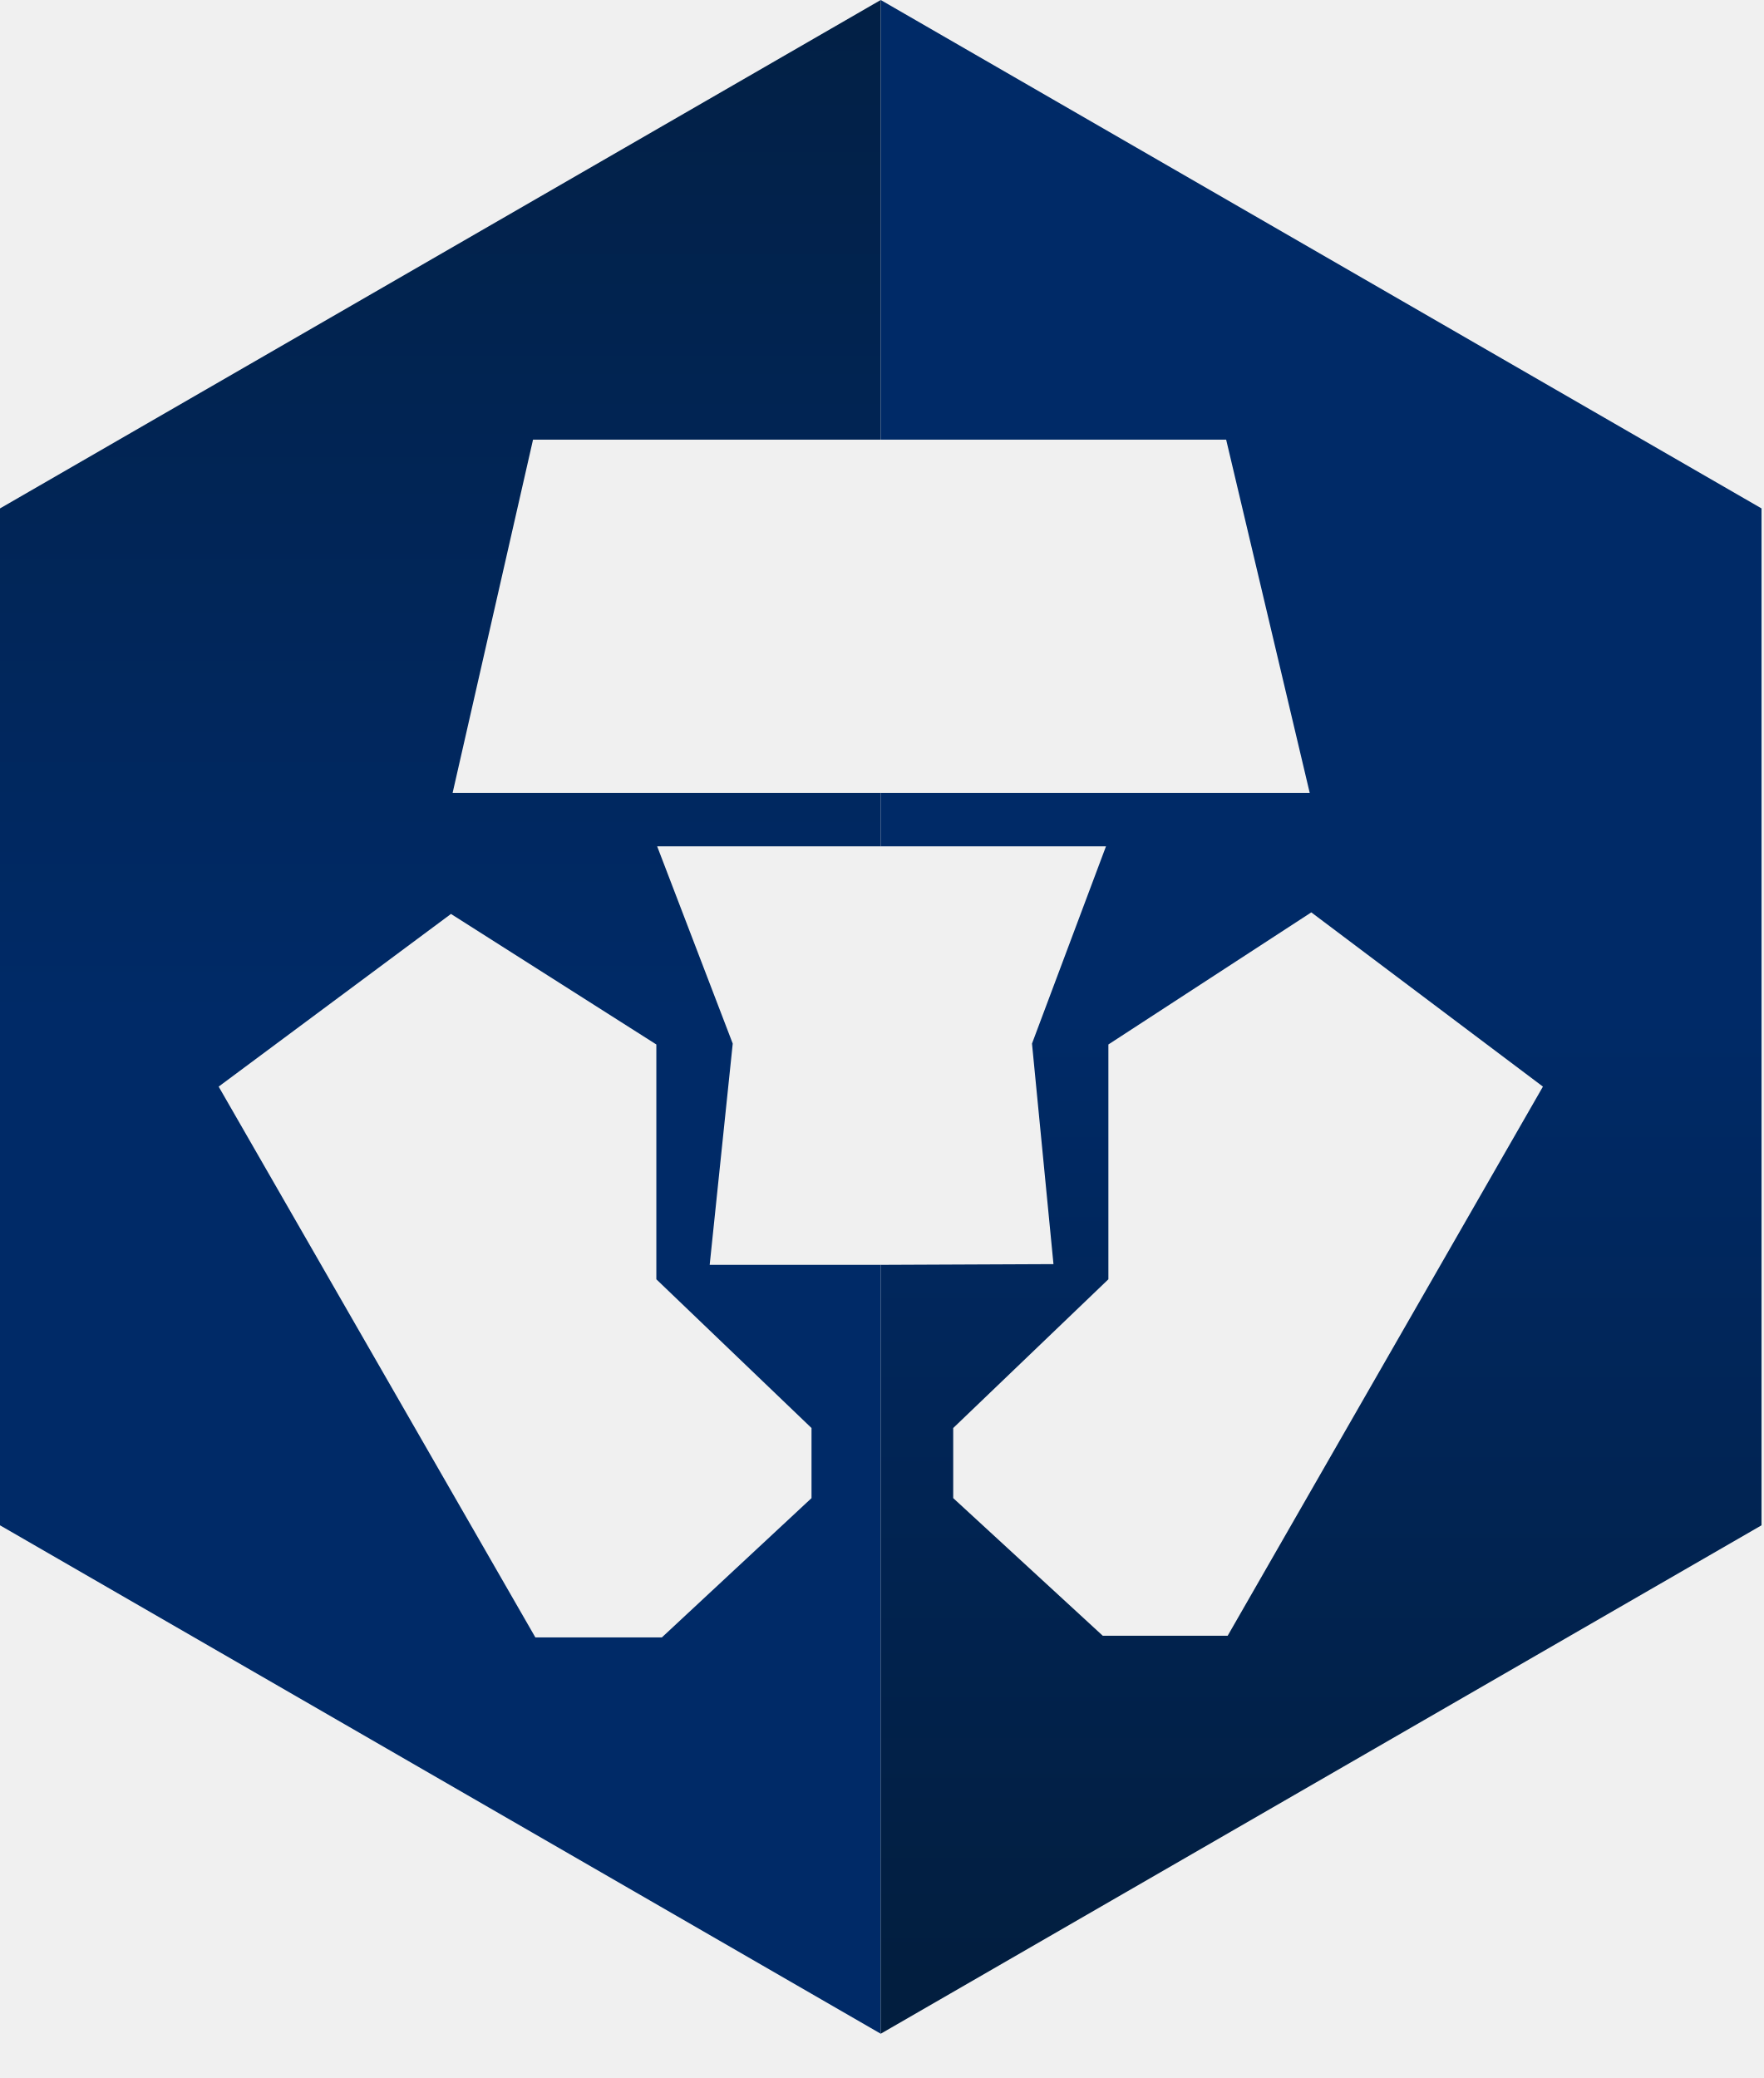
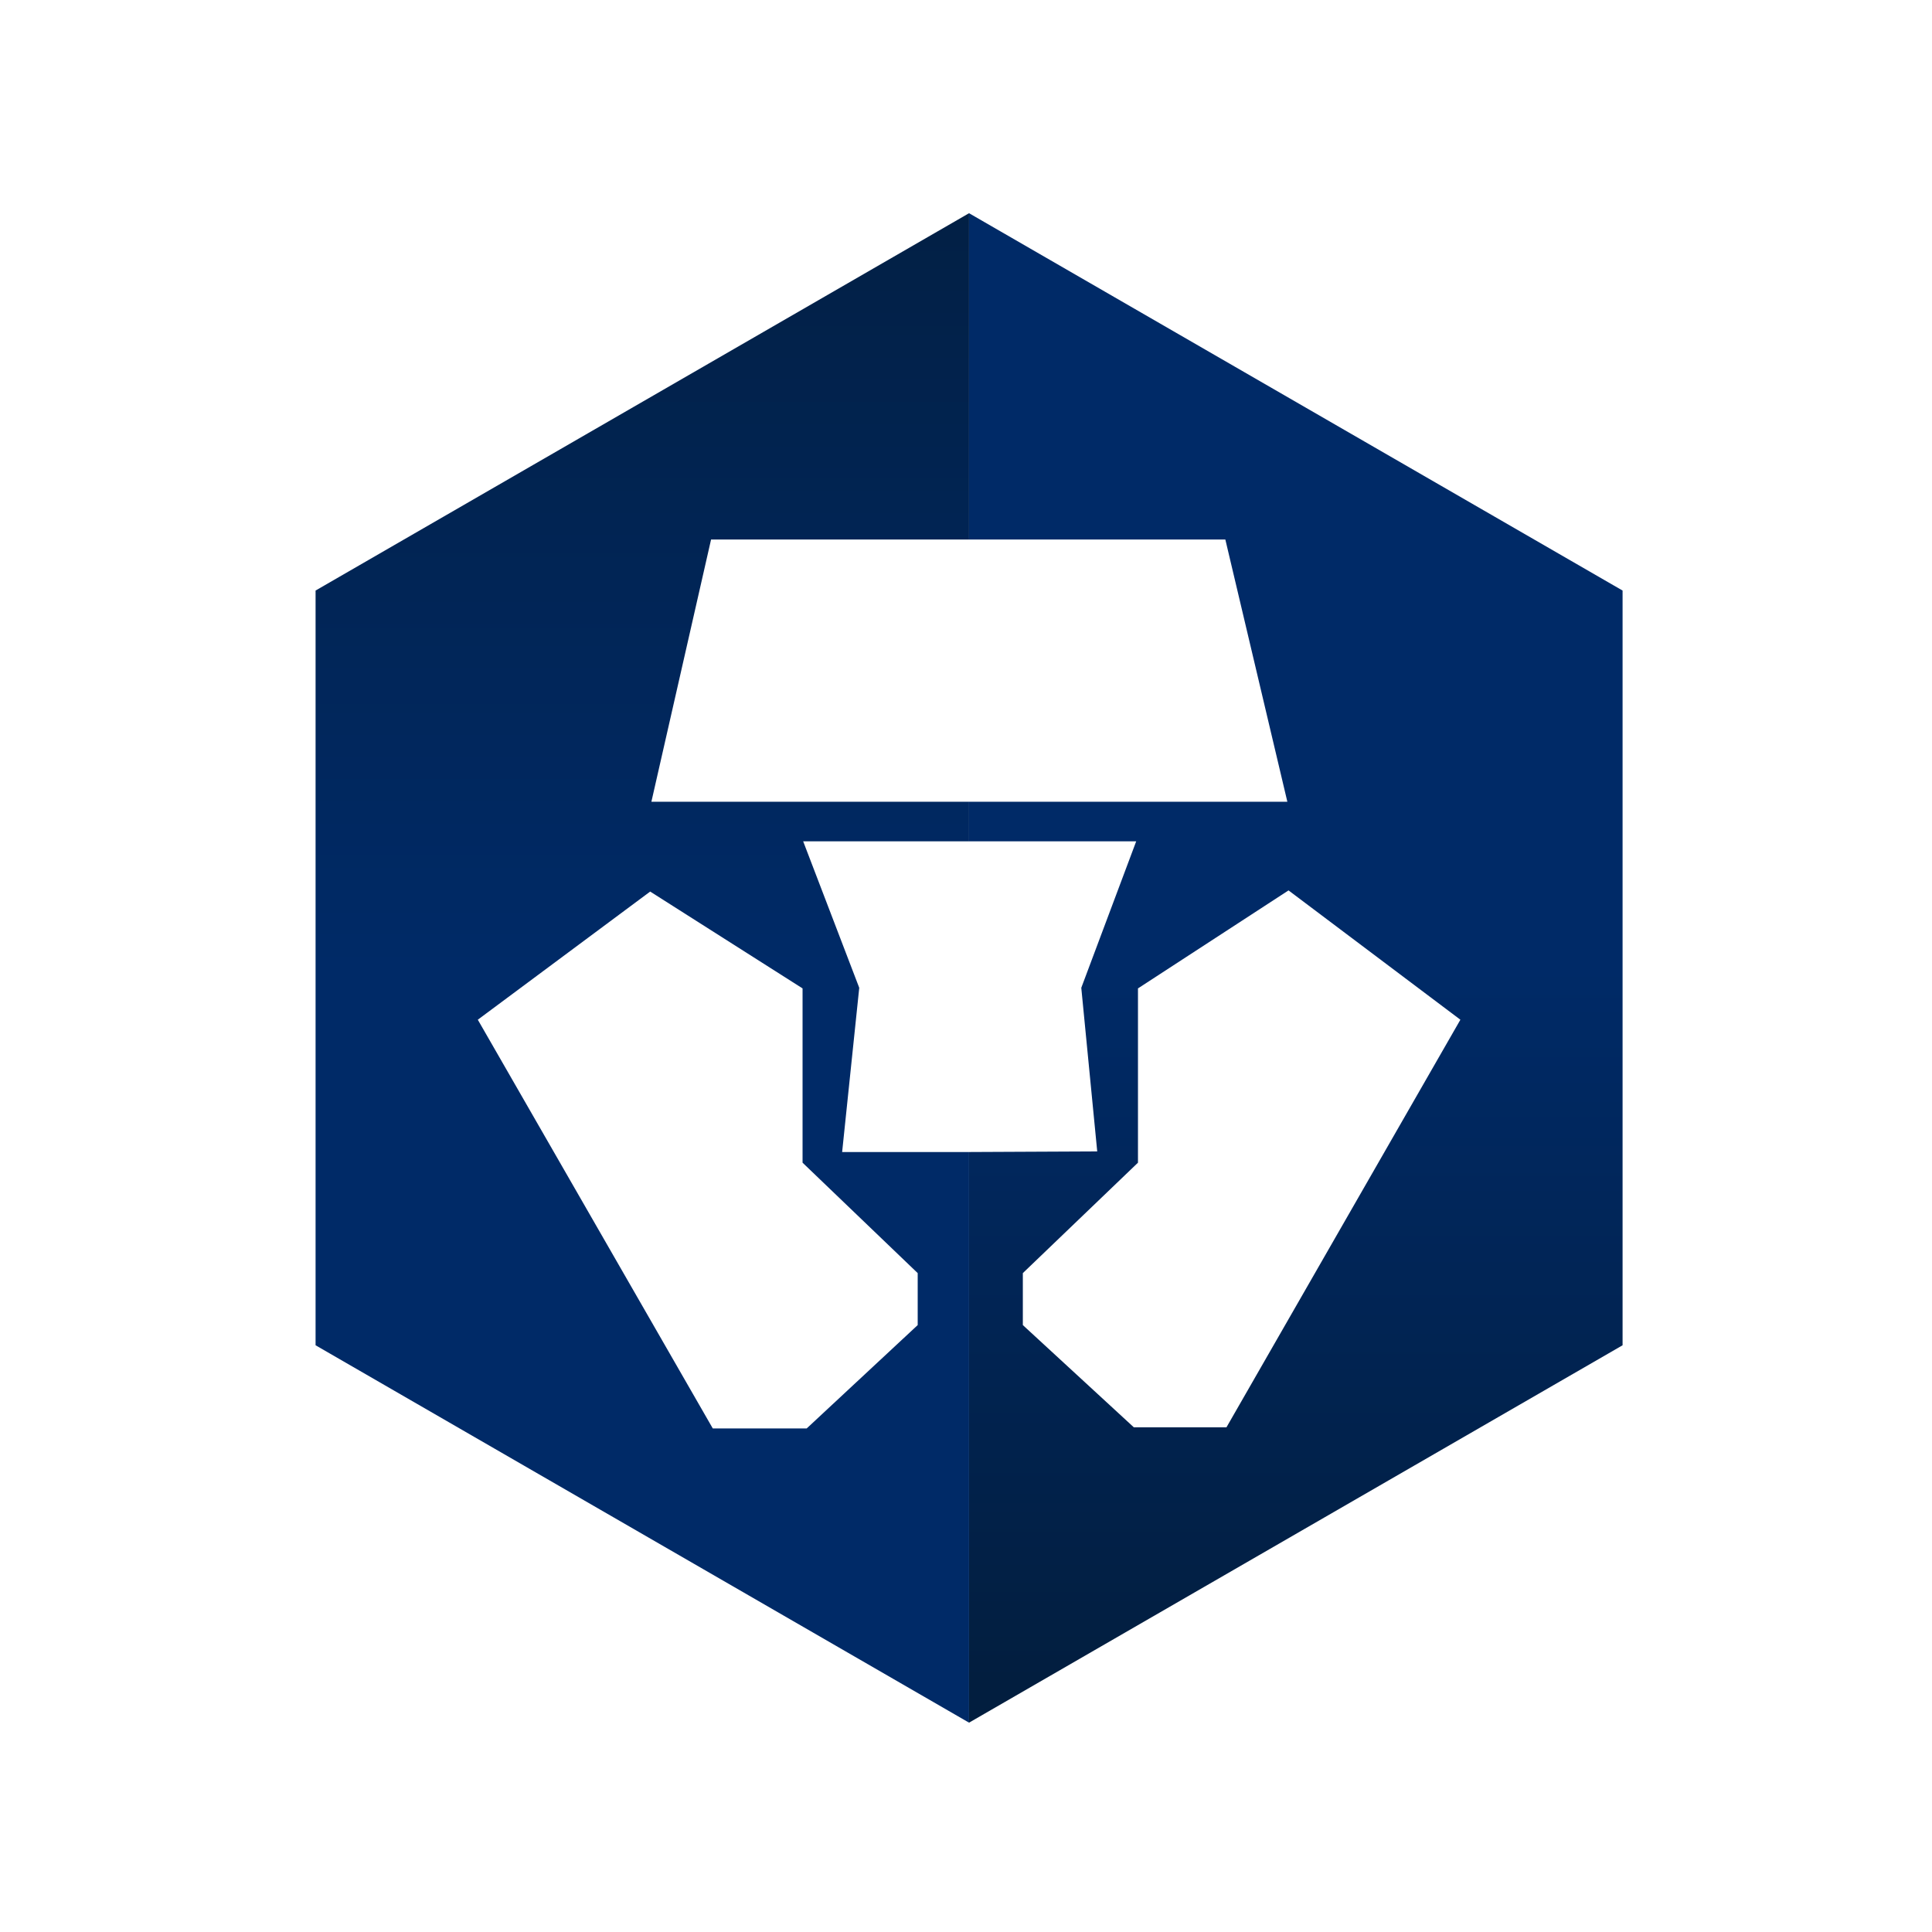
- <svg xmlns="http://www.w3.org/2000/svg" width="28" height="33" viewBox="0 0 28 33" fill="none">
-   <path fill-rule="evenodd" clip-rule="evenodd" d="M0 8.074L13.985 -0V6.982H8.464L7.187 12.592H13.985V13.44H10.435L11.635 16.573L11.269 20.087H13.985V32.297L0 24.223V8.074ZM12.886 23.791V22.678L10.422 20.316V16.587L7.161 14.514L3.472 17.256L8.501 26.003H10.51L12.886 23.791Z" fill="url(#paint0_linear_6623_20639)" />
-   <mask id="mask0_6623_20639" style="mask-type:alpha" maskUnits="userSpaceOnUse" x="0" y="-1" width="14" height="34">
-     <path fill-rule="evenodd" clip-rule="evenodd" d="M0 8.074L13.985 -0V6.982H8.464L7.187 12.592H13.985V13.44H10.435L11.635 16.573L11.269 20.087H13.985V32.297L0 24.223V8.074ZM12.886 23.791V22.678L10.422 20.316V16.587L7.161 14.514L3.472 17.256L8.501 26.003H10.51L12.886 23.791Z" fill="white" />
-   </mask>
-   <g mask="url(#mask0_6623_20639)">
- </g>
-   <path fill-rule="evenodd" clip-rule="evenodd" d="M19.494 25.977L24.5 17.256L20.822 14.489L17.6 16.587V20.316L15.136 22.678V23.791L17.511 25.977H19.494ZM13.985 -0L27.971 8.074V24.223L13.985 32.297V20.087L16.728 20.075L16.387 16.573L17.562 13.44H13.985V12.592H20.797L19.47 6.982H13.985V-0Z" fill="url(#paint1_linear_6623_20639)" />
-   <mask id="mask1_6623_20639" style="mask-type:alpha" maskUnits="userSpaceOnUse" x="13" y="-1" width="15" height="34">
-     <path fill-rule="evenodd" clip-rule="evenodd" d="M19.494 25.977L24.5 17.256L20.822 14.489L17.6 16.587V20.316L15.136 22.678V23.791L17.511 25.977H19.494ZM13.985 -0L27.971 8.074V24.223L13.985 32.297V20.087L16.728 20.075L16.387 16.573L17.562 13.44H13.985V12.592H20.797L19.47 6.982H13.985V-0Z" fill="white" />
-   </mask>
-   <g mask="url(#mask1_6623_20639)">
- </g>
+ <svg xmlns="http://www.w3.org/2000/svg" width="256" height="256" viewBox="0 0 256 256" fill="none">
+   <g clip-path="url(#clip0_2824_317)">
+     <path d="M256 0H0V256H256V0Z" fill="white" />
+     <path fill-rule="evenodd" clip-rule="evenodd" d="M41.815 78.25L128.404 28.251V71.488H94.22L86.313 106.235H128.404V111.48H106.424L113.854 130.888L111.588 152.649H128.404V228.261L41.815 178.255V78.25ZM121.599 175.58V168.694L106.343 154.061V130.968L86.152 118.137L63.312 135.117L94.449 189.278H106.888L121.599 175.58Z" fill="url(#paint0_linear_2824_317)" />
+     <path fill-rule="evenodd" clip-rule="evenodd" d="M162.514 189.124L193.509 135.118L170.736 117.983L150.787 130.969V154.061L135.531 168.694V175.58L150.236 189.124H162.514ZM128.404 28.252L215 78.251V178.256L128.404 228.261V152.649L145.388 152.569L143.276 130.888L150.552 111.48H128.404V106.235H170.581L162.365 71.489H128.404V28.252Z" fill="url(#paint1_linear_2824_317)" />
+   </g>
  <defs>
-     <linearGradient id="paint0_linear_6623_20639" x1="3.496" y1="-0" x2="3.496" y2="16.148" gradientUnits="userSpaceOnUse">
-       <stop stop-color="#021E3F" />
+     <linearGradient id="paint0_linear_2824_317" x1="63.462" y1="28.251" x2="63.462" y2="128.256" gradientUnits="userSpaceOnUse">
      <stop stop-color="#022045" />
      <stop offset="1" stop-color="#002A67" />
    </linearGradient>
-     <linearGradient id="paint1_linear_6623_20639" x1="24.282" y1="31.411" x2="24.282" y2="16.148" gradientUnits="userSpaceOnUse">
+     <linearGradient id="paint1_linear_2824_317" x1="192.162" y1="222.77" x2="192.162" y2="128.256" gradientUnits="userSpaceOnUse">
      <stop stop-color="#021E3F" />
      <stop offset="1" stop-color="#002A67" />
    </linearGradient>
+     <clipPath id="clip0_2824_317">
+       <rect width="256" height="256" fill="white" />
+     </clipPath>
  </defs>
</svg>
